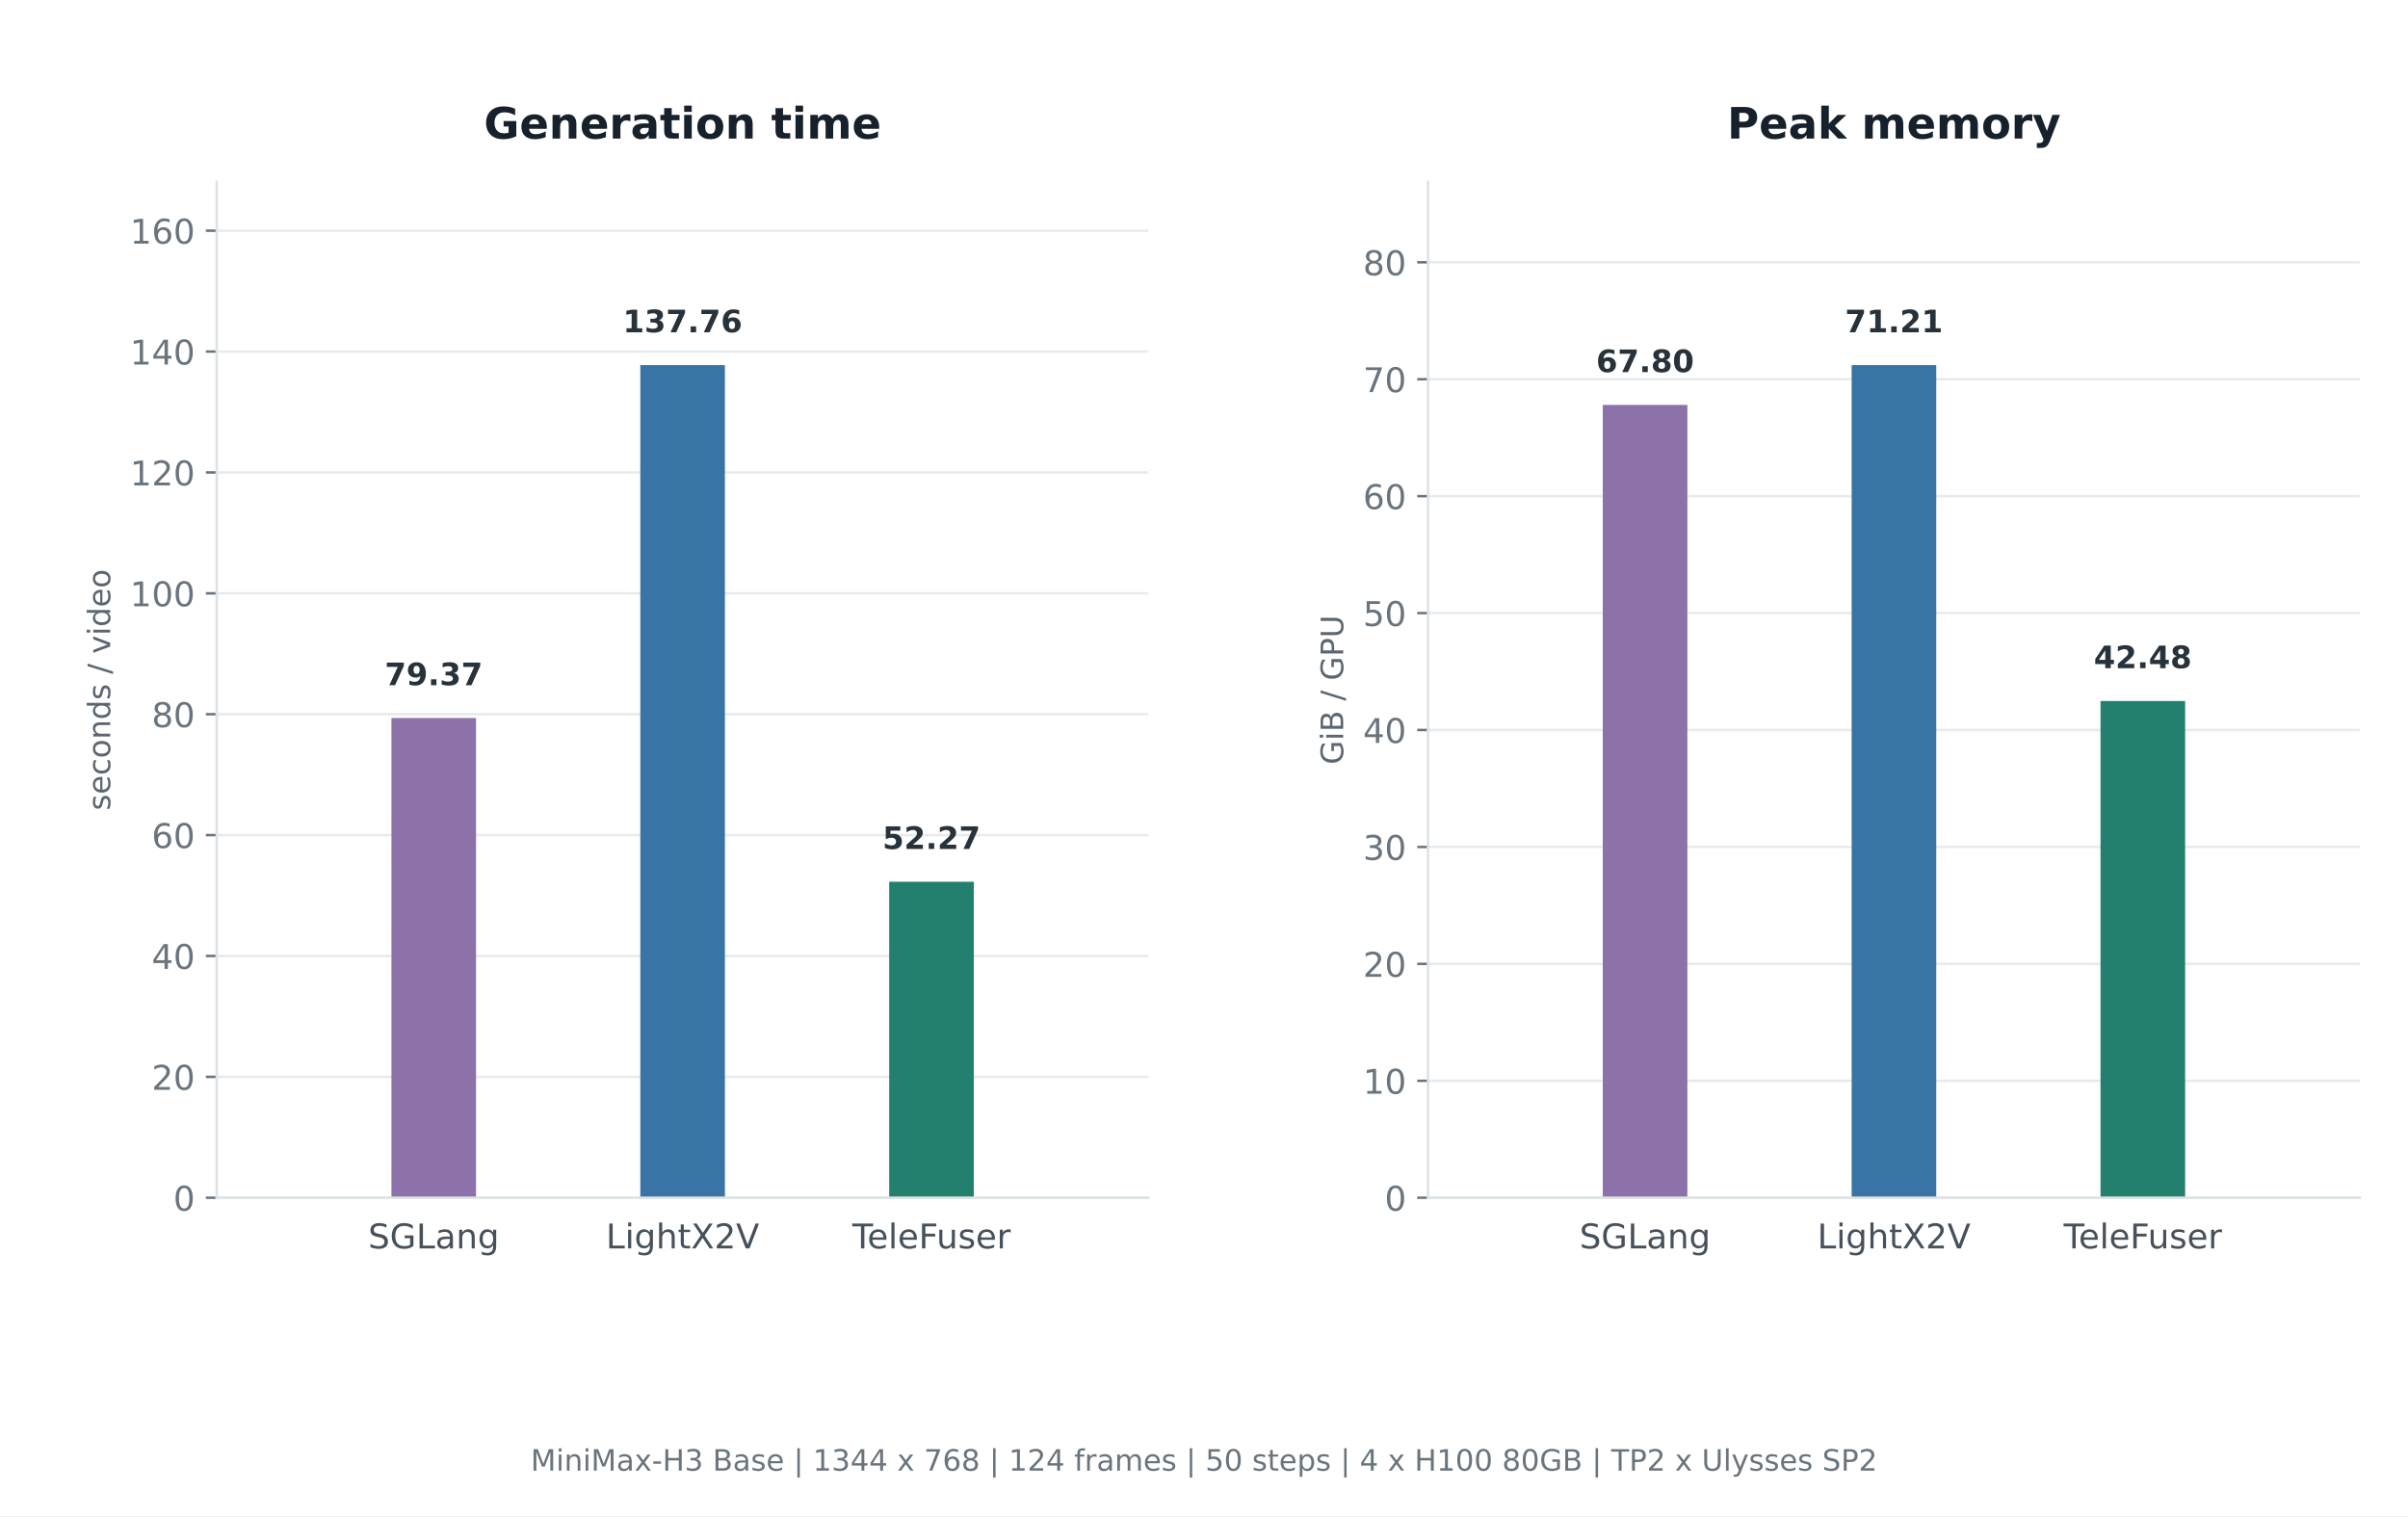
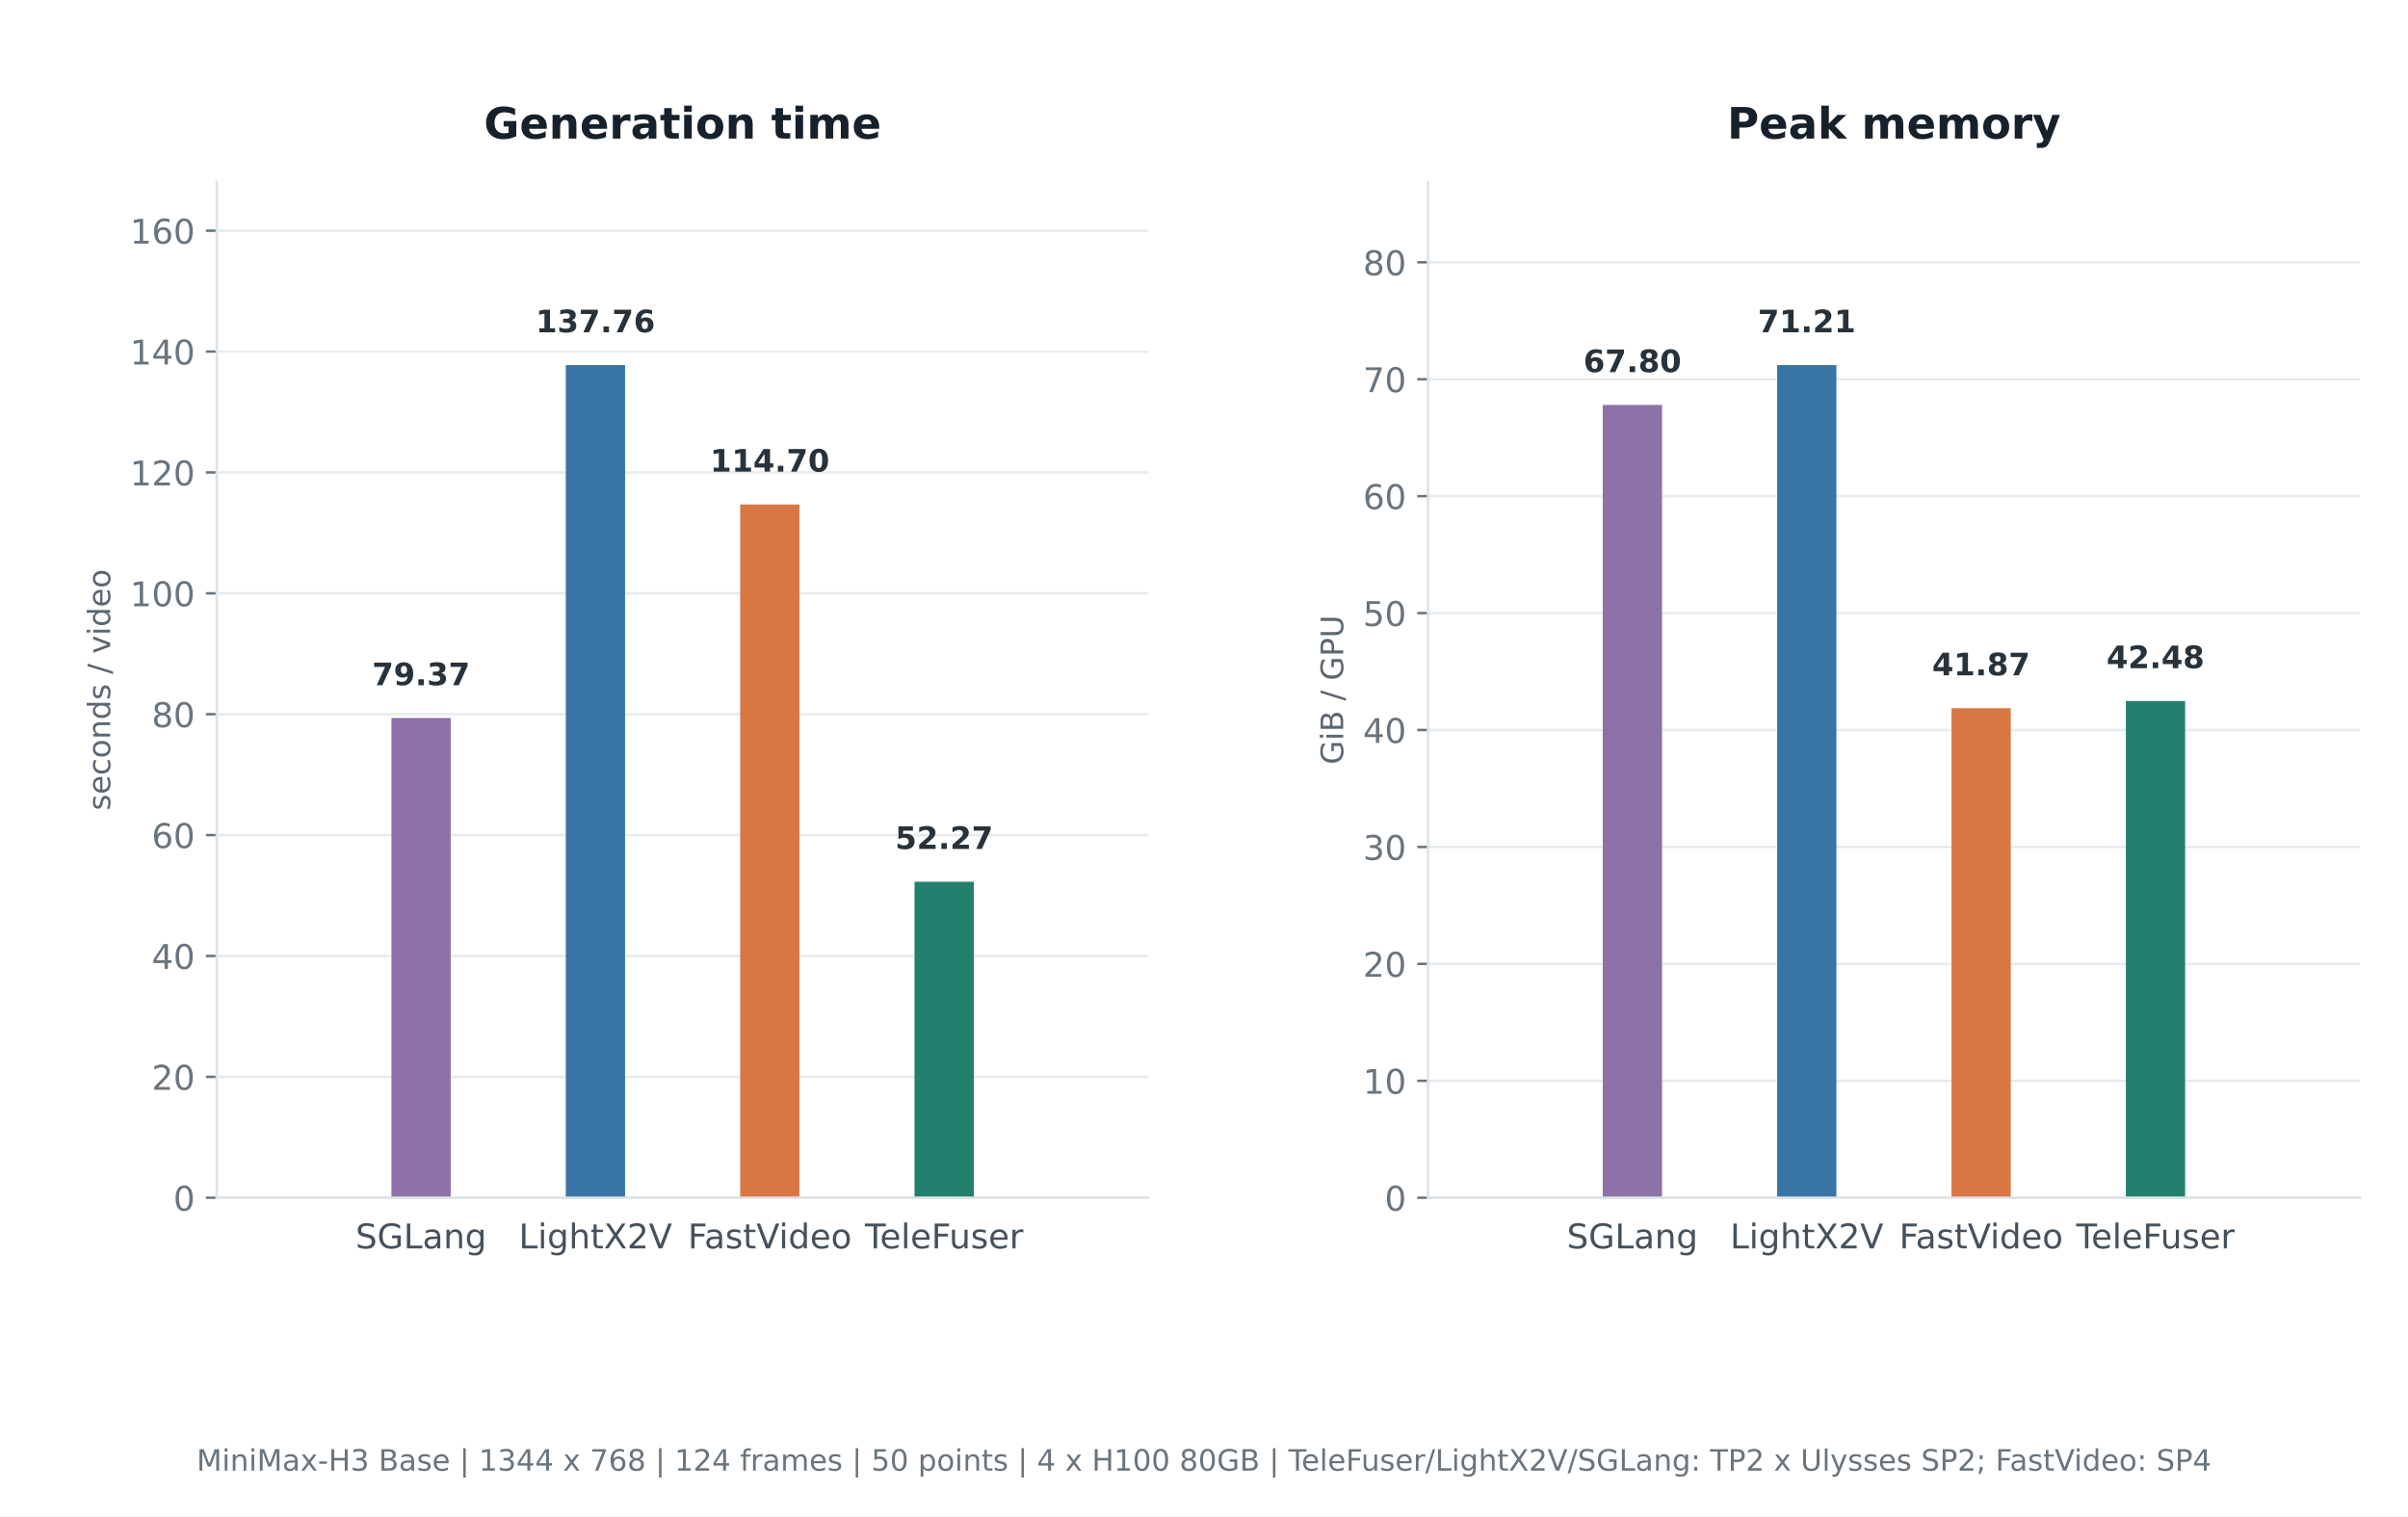
<svg xmlns="http://www.w3.org/2000/svg" xmlns:xlink="http://www.w3.org/1999/xlink" width="777.6pt" height="489.6pt" viewBox="0 0 777.6 489.6" version="1.1">
  <defs>
    <style type="text/css">*{stroke-linejoin: round; stroke-linecap: butt}</style>
  </defs>
  <g id="figure_1">
    <g id="patch_1">
      <path d="M 0 489.6 L 777.6 489.6 L 777.6 0 L 0 0 z " style="fill: #ffffff" />
    </g>
    <g id="axes_1">
      <g id="patch_2">
        <path d="M 69.984 386.784 L 370.881 386.784 L 370.881 58.752 L 69.984 58.752 z " style="fill: #ffffff" />
      </g>
      <g id="matplotlib.axis_1">
        <g id="xtick_1">
          <g id="line2d_1" />
          <g id="text_1">
-             <text style="font-size: 11px; font-family: 'DejaVu Sans'; text-anchor: middle; fill: #46515b" x="140.065" y="403.141" transform="rotate(-0 140.0648 403.1414)">SGLang</text>
+             <text style="font-size: 11px; font-family: 'DejaVu Sans'; text-anchor: middle; fill: #46515b" x="135.974" y="403.141" transform="rotate(-0 135.9742 403.1414)">SGLang</text>
          </g>
        </g>
        <g id="xtick_2">
          <g id="line2d_2" />
          <g id="text_2">
-             <text style="font-size: 11px; font-family: 'DejaVu Sans'; text-anchor: middle; fill: #46515b" x="220.433" y="403.142" transform="rotate(-0 220.4327 403.1423)">LightX2V</text>
+             <text style="font-size: 11px; font-family: 'DejaVu Sans'; text-anchor: middle; fill: #46515b" x="192.28" y="403.142" transform="rotate(-0 192.2799 403.1423)">LightX2V</text>
          </g>
        </g>
        <g id="xtick_3">
          <g id="line2d_3" />
          <g id="text_3">
-             <text style="font-size: 11px; font-family: 'DejaVu Sans'; text-anchor: middle; fill: #46515b" x="300.801" y="403.142" transform="rotate(-0 300.8006 403.1423)">TeleFuser</text>
+             <text style="font-size: 11px; font-family: 'DejaVu Sans'; text-anchor: middle; fill: #46515b" x="248.586" y="403.142" transform="rotate(-0 248.5855 403.1423)">FastVideo</text>
+           </g>
+         </g>
+         <g id="xtick_4">
+           <g id="line2d_4" />
+           <g id="text_4">
+             <text style="font-size: 11px; font-family: 'DejaVu Sans'; text-anchor: middle; fill: #46515b" x="304.891" y="403.142" transform="rotate(-0 304.8912 403.1423)">TeleFuser</text>
          </g>
        </g>
      </g>
      <g id="matplotlib.axis_2">
        <g id="ytick_1">
-           <g id="line2d_4">
-             <path d="M 69.984 386.784 L 370.881 386.784 " clip-path="url(#pc3863643ca)" style="fill: none; stroke: #e7ebee; stroke-width: 0.8; stroke-linecap: square" />
-           </g>
          <g id="line2d_5">
+             <path d="M 69.984 386.784 L 370.881 386.784 " clip-path="url(#p6aaf84edba)" style="fill: none; stroke: #e7ebee; stroke-width: 0.8; stroke-linecap: square" />
+           </g>
+           <g id="line2d_6">
            <defs>
-               <path id="m89f7dc6527" d="M 0 0 L -3.5 0 " style="stroke: #69747d; stroke-width: 0.8" />
+               <path id="m92a0b88d6c" d="M 0 0 L -3.5 0 " style="stroke: #69747d; stroke-width: 0.8" />
            </defs>
            <g>
-               <use xlink:href="#m89f7dc6527" x="69.984" y="386.784" style="fill: #69747d; stroke: #69747d; stroke-width: 0.8" />
-             </g>
-           </g>
-           <g id="text_4">
+               <use xlink:href="#m92a0b88d6c" x="69.984" y="386.784" style="fill: #69747d; stroke: #69747d; stroke-width: 0.8" />
+             </g>
+           </g>
+           <g id="text_5">
            <text style="font-size: 11px; font-family: 'DejaVu Sans'; text-anchor: end; fill: #69747d" x="62.984" y="390.963" transform="rotate(-0 62.984 390.9627)">0</text>
          </g>
        </g>
        <g id="ytick_2">
-           <g id="line2d_6">
-             <path d="M 69.984 347.748 L 370.881 347.748 " clip-path="url(#pc3863643ca)" style="fill: none; stroke: #e7ebee; stroke-width: 0.8; stroke-linecap: square" />
-           </g>
          <g id="line2d_7">
-             <g>
-               <use xlink:href="#m89f7dc6527" x="69.984" y="347.748" style="fill: #69747d; stroke: #69747d; stroke-width: 0.8" />
-             </g>
-           </g>
-           <g id="text_5">
+             <path d="M 69.984 347.748 L 370.881 347.748 " clip-path="url(#p6aaf84edba)" style="fill: none; stroke: #e7ebee; stroke-width: 0.8; stroke-linecap: square" />
+           </g>
+           <g id="line2d_8">
+             <g>
+               <use xlink:href="#m92a0b88d6c" x="69.984" y="347.748" style="fill: #69747d; stroke: #69747d; stroke-width: 0.8" />
+             </g>
+           </g>
+           <g id="text_6">
            <text style="font-size: 11px; font-family: 'DejaVu Sans'; text-anchor: end; fill: #69747d" x="62.984" y="351.927" transform="rotate(-0 62.984 351.9269)">20</text>
          </g>
        </g>
        <g id="ytick_3">
-           <g id="line2d_8">
-             <path d="M 69.984 308.712 L 370.881 308.712 " clip-path="url(#pc3863643ca)" style="fill: none; stroke: #e7ebee; stroke-width: 0.8; stroke-linecap: square" />
-           </g>
          <g id="line2d_9">
-             <g>
-               <use xlink:href="#m89f7dc6527" x="69.984" y="308.712" style="fill: #69747d; stroke: #69747d; stroke-width: 0.8" />
-             </g>
-           </g>
-           <g id="text_6">
+             <path d="M 69.984 308.712 L 370.881 308.712 " clip-path="url(#p6aaf84edba)" style="fill: none; stroke: #e7ebee; stroke-width: 0.8; stroke-linecap: square" />
+           </g>
+           <g id="line2d_10">
+             <g>
+               <use xlink:href="#m92a0b88d6c" x="69.984" y="308.712" style="fill: #69747d; stroke: #69747d; stroke-width: 0.8" />
+             </g>
+           </g>
+           <g id="text_7">
            <text style="font-size: 11px; font-family: 'DejaVu Sans'; text-anchor: end; fill: #69747d" x="62.984" y="312.891" transform="rotate(-0 62.984 312.891)">40</text>
          </g>
        </g>
        <g id="ytick_4">
-           <g id="line2d_10">
-             <path d="M 69.984 269.676 L 370.881 269.676 " clip-path="url(#pc3863643ca)" style="fill: none; stroke: #e7ebee; stroke-width: 0.8; stroke-linecap: square" />
-           </g>
          <g id="line2d_11">
-             <g>
-               <use xlink:href="#m89f7dc6527" x="69.984" y="269.676" style="fill: #69747d; stroke: #69747d; stroke-width: 0.8" />
-             </g>
-           </g>
-           <g id="text_7">
+             <path d="M 69.984 269.676 L 370.881 269.676 " clip-path="url(#p6aaf84edba)" style="fill: none; stroke: #e7ebee; stroke-width: 0.8; stroke-linecap: square" />
+           </g>
+           <g id="line2d_12">
+             <g>
+               <use xlink:href="#m92a0b88d6c" x="69.984" y="269.676" style="fill: #69747d; stroke: #69747d; stroke-width: 0.8" />
+             </g>
+           </g>
+           <g id="text_8">
            <text style="font-size: 11px; font-family: 'DejaVu Sans'; text-anchor: end; fill: #69747d" x="62.984" y="273.855" transform="rotate(-0 62.984 273.8551)">60</text>
          </g>
        </g>
        <g id="ytick_5">
-           <g id="line2d_12">
-             <path d="M 69.984 230.641 L 370.881 230.641 " clip-path="url(#pc3863643ca)" style="fill: none; stroke: #e7ebee; stroke-width: 0.8; stroke-linecap: square" />
-           </g>
          <g id="line2d_13">
-             <g>
-               <use xlink:href="#m89f7dc6527" x="69.984" y="230.641" style="fill: #69747d; stroke: #69747d; stroke-width: 0.8" />
-             </g>
-           </g>
-           <g id="text_8">
+             <path d="M 69.984 230.641 L 370.881 230.641 " clip-path="url(#p6aaf84edba)" style="fill: none; stroke: #e7ebee; stroke-width: 0.8; stroke-linecap: square" />
+           </g>
+           <g id="line2d_14">
+             <g>
+               <use xlink:href="#m92a0b88d6c" x="69.984" y="230.641" style="fill: #69747d; stroke: #69747d; stroke-width: 0.8" />
+             </g>
+           </g>
+           <g id="text_9">
            <text style="font-size: 11px; font-family: 'DejaVu Sans'; text-anchor: end; fill: #69747d" x="62.984" y="234.819" transform="rotate(-0 62.984 234.8193)">80</text>
          </g>
        </g>
        <g id="ytick_6">
-           <g id="line2d_14">
-             <path d="M 69.984 191.605 L 370.881 191.605 " clip-path="url(#pc3863643ca)" style="fill: none; stroke: #e7ebee; stroke-width: 0.8; stroke-linecap: square" />
-           </g>
          <g id="line2d_15">
-             <g>
-               <use xlink:href="#m89f7dc6527" x="69.984" y="191.605" style="fill: #69747d; stroke: #69747d; stroke-width: 0.8" />
-             </g>
-           </g>
-           <g id="text_9">
+             <path d="M 69.984 191.605 L 370.881 191.605 " clip-path="url(#p6aaf84edba)" style="fill: none; stroke: #e7ebee; stroke-width: 0.8; stroke-linecap: square" />
+           </g>
+           <g id="line2d_16">
+             <g>
+               <use xlink:href="#m92a0b88d6c" x="69.984" y="191.605" style="fill: #69747d; stroke: #69747d; stroke-width: 0.8" />
+             </g>
+           </g>
+           <g id="text_10">
            <text style="font-size: 11px; font-family: 'DejaVu Sans'; text-anchor: end; fill: #69747d" x="62.984" y="195.783" transform="rotate(-0 62.984 195.7834)">100</text>
          </g>
        </g>
        <g id="ytick_7">
-           <g id="line2d_16">
-             <path d="M 69.984 152.569 L 370.881 152.569 " clip-path="url(#pc3863643ca)" style="fill: none; stroke: #e7ebee; stroke-width: 0.8; stroke-linecap: square" />
-           </g>
          <g id="line2d_17">
-             <g>
-               <use xlink:href="#m89f7dc6527" x="69.984" y="152.569" style="fill: #69747d; stroke: #69747d; stroke-width: 0.8" />
-             </g>
-           </g>
-           <g id="text_10">
+             <path d="M 69.984 152.569 L 370.881 152.569 " clip-path="url(#p6aaf84edba)" style="fill: none; stroke: #e7ebee; stroke-width: 0.8; stroke-linecap: square" />
+           </g>
+           <g id="line2d_18">
+             <g>
+               <use xlink:href="#m92a0b88d6c" x="69.984" y="152.569" style="fill: #69747d; stroke: #69747d; stroke-width: 0.8" />
+             </g>
+           </g>
+           <g id="text_11">
            <text style="font-size: 11px; font-family: 'DejaVu Sans'; text-anchor: end; fill: #69747d" x="62.984" y="156.748" transform="rotate(-0 62.984 156.7476)">120</text>
          </g>
        </g>
        <g id="ytick_8">
-           <g id="line2d_18">
-             <path d="M 69.984 113.533 L 370.881 113.533 " clip-path="url(#pc3863643ca)" style="fill: none; stroke: #e7ebee; stroke-width: 0.8; stroke-linecap: square" />
-           </g>
          <g id="line2d_19">
-             <g>
-               <use xlink:href="#m89f7dc6527" x="69.984" y="113.533" style="fill: #69747d; stroke: #69747d; stroke-width: 0.8" />
-             </g>
-           </g>
-           <g id="text_11">
+             <path d="M 69.984 113.533 L 370.881 113.533 " clip-path="url(#p6aaf84edba)" style="fill: none; stroke: #e7ebee; stroke-width: 0.8; stroke-linecap: square" />
+           </g>
+           <g id="line2d_20">
+             <g>
+               <use xlink:href="#m92a0b88d6c" x="69.984" y="113.533" style="fill: #69747d; stroke: #69747d; stroke-width: 0.8" />
+             </g>
+           </g>
+           <g id="text_12">
            <text style="font-size: 11px; font-family: 'DejaVu Sans'; text-anchor: end; fill: #69747d" x="62.984" y="117.712" transform="rotate(-0 62.984 117.7117)">140</text>
          </g>
        </g>
        <g id="ytick_9">
-           <g id="line2d_20">
-             <path d="M 69.984 74.497 L 370.881 74.497 " clip-path="url(#pc3863643ca)" style="fill: none; stroke: #e7ebee; stroke-width: 0.8; stroke-linecap: square" />
-           </g>
          <g id="line2d_21">
-             <g>
-               <use xlink:href="#m89f7dc6527" x="69.984" y="74.497" style="fill: #69747d; stroke: #69747d; stroke-width: 0.8" />
-             </g>
-           </g>
-           <g id="text_12">
+             <path d="M 69.984 74.497 L 370.881 74.497 " clip-path="url(#p6aaf84edba)" style="fill: none; stroke: #e7ebee; stroke-width: 0.8; stroke-linecap: square" />
+           </g>
+           <g id="line2d_22">
+             <g>
+               <use xlink:href="#m92a0b88d6c" x="69.984" y="74.497" style="fill: #69747d; stroke: #69747d; stroke-width: 0.8" />
+             </g>
+           </g>
+           <g id="text_13">
            <text style="font-size: 11px; font-family: 'DejaVu Sans'; text-anchor: end; fill: #69747d" x="62.984" y="78.676" transform="rotate(-0 62.984 78.67583)">160</text>
          </g>
        </g>
-         <g id="text_13">
+         <g id="text_14">
          <text style="font-size: 10px; font-family: 'DejaVu Sans'; text-anchor: middle; fill: #5b6670" x="35.585" y="222.768" transform="rotate(-90 35.58541 222.768)">seconds / video</text>
        </g>
      </g>
      <g id="patch_3">
-         <path d="M 126.402 386.784 L 153.727 386.784 L 153.727 231.87 L 126.402 231.87 z " clip-path="url(#pc3863643ca)" style="fill: #8c72a8" />
+         <path d="M 126.402 386.784 L 145.546 386.784 L 145.546 231.87 L 126.402 231.87 z " clip-path="url(#p6aaf84edba)" style="fill: #8c72a8" />
      </g>
      <g id="patch_4">
-         <path d="M 206.77 386.784 L 234.095 386.784 L 234.095 117.905 L 206.77 117.905 z " clip-path="url(#pc3863643ca)" style="fill: #3874a5" />
+         <path d="M 182.708 386.784 L 201.852 386.784 L 201.852 117.905 L 182.708 117.905 z " clip-path="url(#p6aaf84edba)" style="fill: #3874a5" />
      </g>
      <g id="patch_5">
-         <path d="M 287.138 386.784 L 314.463 386.784 L 314.463 284.755 L 287.138 284.755 z " clip-path="url(#pc3863643ca)" style="fill: #23806f" />
+         <path d="M 239.014 386.784 L 258.157 386.784 L 258.157 162.917 L 239.014 162.917 z " clip-path="url(#p6aaf84edba)" style="fill: #d97742" />
      </g>
      <g id="patch_6">
+         <path d="M 295.319 386.784 L 314.463 386.784 L 314.463 284.755 L 295.319 284.755 z " clip-path="url(#p6aaf84edba)" style="fill: #23806f" />
+       </g>
+       <g id="patch_7">
        <path d="M 69.984 386.784 L 69.984 58.752 " style="fill: none; stroke: #dce2e6; stroke-width: 0.8; stroke-linejoin: miter; stroke-linecap: square" />
      </g>
-       <g id="patch_7">
+       <g id="patch_8">
        <path d="M 69.984 386.784 L 370.881 386.784 " style="fill: none; stroke: #dce2e6; stroke-width: 0.8; stroke-linejoin: miter; stroke-linecap: square" />
      </g>
-       <g id="text_14">
-         <text style="font-weight: 700; font-size: 10px; font-family: 'DejaVu Sans'; text-anchor: middle; fill: #27323b" x="140.065" y="221.267" transform="rotate(-0 140.0648 221.267)">79.37</text>
-       </g>
      <g id="text_15">
-         <text style="font-weight: 700; font-size: 10px; font-family: 'DejaVu Sans'; text-anchor: middle; fill: #27323b" x="220.433" y="107.302" transform="rotate(-0 220.4327 107.3022)">137.76</text>
+         <text style="font-weight: 700; font-size: 10px; font-family: 'DejaVu Sans'; text-anchor: middle; fill: #27323b" x="135.974" y="221.267" transform="rotate(-0 135.9742 221.267)">79.37</text>
      </g>
      <g id="text_16">
-         <text style="font-weight: 700; font-size: 10px; font-family: 'DejaVu Sans'; text-anchor: middle; fill: #27323b" x="300.801" y="274.152" transform="rotate(-0 300.8006 274.1516)">52.27</text>
+         <text style="font-weight: 700; font-size: 10px; font-family: 'DejaVu Sans'; text-anchor: middle; fill: #27323b" x="192.28" y="107.302" transform="rotate(-0 192.2799 107.3022)">137.76</text>
      </g>
      <g id="text_17">
+         <text style="font-weight: 700; font-size: 10px; font-family: 'DejaVu Sans'; text-anchor: middle; fill: #27323b" x="248.586" y="152.314" transform="rotate(-0 248.5855 152.3141)">114.70</text>
+       </g>
+       <g id="text_18">
+         <text style="font-weight: 700; font-size: 10px; font-family: 'DejaVu Sans'; text-anchor: middle; fill: #27323b" x="304.891" y="274.152" transform="rotate(-0 304.8912 274.1516)">52.27</text>
+       </g>
+       <g id="text_19">
        <text style="font-weight: 700; font-size: 14px; font-family: 'DejaVu Sans'; text-anchor: middle; fill: #17212b" x="220.433" y="44.752" transform="rotate(-0 220.4327 44.752)">Generation time</text>
      </g>
    </g>
    <g id="axes_2">
-       <g id="patch_8">
+       <g id="patch_9">
        <path d="M 461.151 386.784 L 762.048 386.784 L 762.048 58.752 L 461.151 58.752 z " style="fill: #ffffff" />
      </g>
      <g id="matplotlib.axis_3">
-         <g id="xtick_4">
-           <g id="line2d_22" />
-           <g id="text_18">
-             <text style="font-size: 11px; font-family: 'DejaVu Sans'; text-anchor: middle; fill: #46515b" x="531.231" y="403.141" transform="rotate(-0 531.2314 403.1414)">SGLang</text>
-           </g>
-         </g>
        <g id="xtick_5">
          <g id="line2d_23" />
-           <g id="text_19">
-             <text style="font-size: 11px; font-family: 'DejaVu Sans'; text-anchor: middle; fill: #46515b" x="611.599" y="403.142" transform="rotate(-0 611.5993 403.1423)">LightX2V</text>
+           <g id="text_20">
+             <text style="font-size: 11px; font-family: 'DejaVu Sans'; text-anchor: middle; fill: #46515b" x="527.141" y="403.141" transform="rotate(-0 527.1408 403.1414)">SGLang</text>
          </g>
        </g>
        <g id="xtick_6">
          <g id="line2d_24" />
-           <g id="text_20">
-             <text style="font-size: 11px; font-family: 'DejaVu Sans'; text-anchor: middle; fill: #46515b" x="691.967" y="403.142" transform="rotate(-0 691.9672 403.1423)">TeleFuser</text>
+           <g id="text_21">
+             <text style="font-size: 11px; font-family: 'DejaVu Sans'; text-anchor: middle; fill: #46515b" x="583.446" y="403.142" transform="rotate(-0 583.4465 403.1423)">LightX2V</text>
+           </g>
+         </g>
+         <g id="xtick_7">
+           <g id="line2d_25" />
+           <g id="text_22">
+             <text style="font-size: 11px; font-family: 'DejaVu Sans'; text-anchor: middle; fill: #46515b" x="639.752" y="403.142" transform="rotate(-0 639.7521 403.1423)">FastVideo</text>
+           </g>
+         </g>
+         <g id="xtick_8">
+           <g id="line2d_26" />
+           <g id="text_23">
+             <text style="font-size: 11px; font-family: 'DejaVu Sans'; text-anchor: middle; fill: #46515b" x="696.058" y="403.142" transform="rotate(-0 696.0578 403.1423)">TeleFuser</text>
          </g>
        </g>
      </g>
      <g id="matplotlib.axis_4">
        <g id="ytick_10">
-           <g id="line2d_25">
-             <path d="M 461.151 386.784 L 762.048 386.784 " clip-path="url(#pce2194c9d8)" style="fill: none; stroke: #e7ebee; stroke-width: 0.8; stroke-linecap: square" />
-           </g>
-           <g id="line2d_26">
-             <g>
-               <use xlink:href="#m89f7dc6527" x="461.151" y="386.784" style="fill: #69747d; stroke: #69747d; stroke-width: 0.8" />
-             </g>
-           </g>
-           <g id="text_21">
+           <g id="line2d_27">
+             <path d="M 461.151 386.784 L 762.048 386.784 " clip-path="url(#p25c2ac3cae)" style="fill: none; stroke: #e7ebee; stroke-width: 0.8; stroke-linecap: square" />
+           </g>
+           <g id="line2d_28">
+             <g>
+               <use xlink:href="#m92a0b88d6c" x="461.151" y="386.784" style="fill: #69747d; stroke: #69747d; stroke-width: 0.8" />
+             </g>
+           </g>
+           <g id="text_24">
            <text style="font-size: 11px; font-family: 'DejaVu Sans'; text-anchor: end; fill: #69747d" x="454.151" y="390.963" transform="rotate(-0 454.1506 390.9627)">0</text>
          </g>
        </g>
        <g id="ytick_11">
-           <g id="line2d_27">
-             <path d="M 461.151 349.024 L 762.048 349.024 " clip-path="url(#pce2194c9d8)" style="fill: none; stroke: #e7ebee; stroke-width: 0.8; stroke-linecap: square" />
-           </g>
-           <g id="line2d_28">
-             <g>
-               <use xlink:href="#m89f7dc6527" x="461.151" y="349.024" style="fill: #69747d; stroke: #69747d; stroke-width: 0.8" />
-             </g>
-           </g>
-           <g id="text_22">
+           <g id="line2d_29">
+             <path d="M 461.151 349.024 L 762.048 349.024 " clip-path="url(#p25c2ac3cae)" style="fill: none; stroke: #e7ebee; stroke-width: 0.8; stroke-linecap: square" />
+           </g>
+           <g id="line2d_30">
+             <g>
+               <use xlink:href="#m92a0b88d6c" x="461.151" y="349.024" style="fill: #69747d; stroke: #69747d; stroke-width: 0.8" />
+             </g>
+           </g>
+           <g id="text_25">
            <text style="font-size: 11px; font-family: 'DejaVu Sans'; text-anchor: end; fill: #69747d" x="454.151" y="353.203" transform="rotate(-0 454.1506 353.2026)">10</text>
          </g>
        </g>
        <g id="ytick_12">
-           <g id="line2d_29">
-             <path d="M 461.151 311.264 L 762.048 311.264 " clip-path="url(#pce2194c9d8)" style="fill: none; stroke: #e7ebee; stroke-width: 0.8; stroke-linecap: square" />
-           </g>
-           <g id="line2d_30">
-             <g>
-               <use xlink:href="#m89f7dc6527" x="461.151" y="311.264" style="fill: #69747d; stroke: #69747d; stroke-width: 0.8" />
-             </g>
-           </g>
-           <g id="text_23">
+           <g id="line2d_31">
+             <path d="M 461.151 311.264 L 762.048 311.264 " clip-path="url(#p25c2ac3cae)" style="fill: none; stroke: #e7ebee; stroke-width: 0.8; stroke-linecap: square" />
+           </g>
+           <g id="line2d_32">
+             <g>
+               <use xlink:href="#m92a0b88d6c" x="461.151" y="311.264" style="fill: #69747d; stroke: #69747d; stroke-width: 0.8" />
+             </g>
+           </g>
+           <g id="text_26">
            <text style="font-size: 11px; font-family: 'DejaVu Sans'; text-anchor: end; fill: #69747d" x="454.151" y="315.442" transform="rotate(-0 454.1506 315.4424)">20</text>
          </g>
        </g>
        <g id="ytick_13">
-           <g id="line2d_31">
-             <path d="M 461.151 273.504 L 762.048 273.504 " clip-path="url(#pce2194c9d8)" style="fill: none; stroke: #e7ebee; stroke-width: 0.8; stroke-linecap: square" />
-           </g>
-           <g id="line2d_32">
-             <g>
-               <use xlink:href="#m89f7dc6527" x="461.151" y="273.504" style="fill: #69747d; stroke: #69747d; stroke-width: 0.8" />
-             </g>
-           </g>
-           <g id="text_24">
+           <g id="line2d_33">
+             <path d="M 461.151 273.504 L 762.048 273.504 " clip-path="url(#p25c2ac3cae)" style="fill: none; stroke: #e7ebee; stroke-width: 0.8; stroke-linecap: square" />
+           </g>
+           <g id="line2d_34">
+             <g>
+               <use xlink:href="#m92a0b88d6c" x="461.151" y="273.504" style="fill: #69747d; stroke: #69747d; stroke-width: 0.8" />
+             </g>
+           </g>
+           <g id="text_27">
            <text style="font-size: 11px; font-family: 'DejaVu Sans'; text-anchor: end; fill: #69747d" x="454.151" y="277.682" transform="rotate(-0 454.1506 277.6823)">30</text>
          </g>
        </g>
        <g id="ytick_14">
-           <g id="line2d_33">
-             <path d="M 461.151 235.743 L 762.048 235.743 " clip-path="url(#pce2194c9d8)" style="fill: none; stroke: #e7ebee; stroke-width: 0.8; stroke-linecap: square" />
-           </g>
-           <g id="line2d_34">
-             <g>
-               <use xlink:href="#m89f7dc6527" x="461.151" y="235.743" style="fill: #69747d; stroke: #69747d; stroke-width: 0.8" />
-             </g>
-           </g>
-           <g id="text_25">
+           <g id="line2d_35">
+             <path d="M 461.151 235.743 L 762.048 235.743 " clip-path="url(#p25c2ac3cae)" style="fill: none; stroke: #e7ebee; stroke-width: 0.8; stroke-linecap: square" />
+           </g>
+           <g id="line2d_36">
+             <g>
+               <use xlink:href="#m92a0b88d6c" x="461.151" y="235.743" style="fill: #69747d; stroke: #69747d; stroke-width: 0.8" />
+             </g>
+           </g>
+           <g id="text_28">
            <text style="font-size: 11px; font-family: 'DejaVu Sans'; text-anchor: end; fill: #69747d" x="454.151" y="239.922" transform="rotate(-0 454.1506 239.9222)">40</text>
          </g>
        </g>
        <g id="ytick_15">
-           <g id="line2d_35">
-             <path d="M 461.151 197.983 L 762.048 197.983 " clip-path="url(#pce2194c9d8)" style="fill: none; stroke: #e7ebee; stroke-width: 0.8; stroke-linecap: square" />
-           </g>
-           <g id="line2d_36">
-             <g>
-               <use xlink:href="#m89f7dc6527" x="461.151" y="197.983" style="fill: #69747d; stroke: #69747d; stroke-width: 0.8" />
-             </g>
-           </g>
-           <g id="text_26">
+           <g id="line2d_37">
+             <path d="M 461.151 197.983 L 762.048 197.983 " clip-path="url(#p25c2ac3cae)" style="fill: none; stroke: #e7ebee; stroke-width: 0.8; stroke-linecap: square" />
+           </g>
+           <g id="line2d_38">
+             <g>
+               <use xlink:href="#m92a0b88d6c" x="461.151" y="197.983" style="fill: #69747d; stroke: #69747d; stroke-width: 0.8" />
+             </g>
+           </g>
+           <g id="text_29">
            <text style="font-size: 11px; font-family: 'DejaVu Sans'; text-anchor: end; fill: #69747d" x="454.151" y="202.162" transform="rotate(-0 454.1506 202.1621)">50</text>
          </g>
        </g>
        <g id="ytick_16">
-           <g id="line2d_37">
-             <path d="M 461.151 160.223 L 762.048 160.223 " clip-path="url(#pce2194c9d8)" style="fill: none; stroke: #e7ebee; stroke-width: 0.8; stroke-linecap: square" />
-           </g>
-           <g id="line2d_38">
-             <g>
-               <use xlink:href="#m89f7dc6527" x="461.151" y="160.223" style="fill: #69747d; stroke: #69747d; stroke-width: 0.8" />
-             </g>
-           </g>
-           <g id="text_27">
+           <g id="line2d_39">
+             <path d="M 461.151 160.223 L 762.048 160.223 " clip-path="url(#p25c2ac3cae)" style="fill: none; stroke: #e7ebee; stroke-width: 0.8; stroke-linecap: square" />
+           </g>
+           <g id="line2d_40">
+             <g>
+               <use xlink:href="#m92a0b88d6c" x="461.151" y="160.223" style="fill: #69747d; stroke: #69747d; stroke-width: 0.8" />
+             </g>
+           </g>
+           <g id="text_30">
            <text style="font-size: 11px; font-family: 'DejaVu Sans'; text-anchor: end; fill: #69747d" x="454.151" y="164.402" transform="rotate(-0 454.1506 164.4019)">60</text>
          </g>
        </g>
        <g id="ytick_17">
-           <g id="line2d_39">
-             <path d="M 461.151 122.463 L 762.048 122.463 " clip-path="url(#pce2194c9d8)" style="fill: none; stroke: #e7ebee; stroke-width: 0.8; stroke-linecap: square" />
-           </g>
-           <g id="line2d_40">
-             <g>
-               <use xlink:href="#m89f7dc6527" x="461.151" y="122.463" style="fill: #69747d; stroke: #69747d; stroke-width: 0.8" />
-             </g>
-           </g>
-           <g id="text_28">
+           <g id="line2d_41">
+             <path d="M 461.151 122.463 L 762.048 122.463 " clip-path="url(#p25c2ac3cae)" style="fill: none; stroke: #e7ebee; stroke-width: 0.8; stroke-linecap: square" />
+           </g>
+           <g id="line2d_42">
+             <g>
+               <use xlink:href="#m92a0b88d6c" x="461.151" y="122.463" style="fill: #69747d; stroke: #69747d; stroke-width: 0.8" />
+             </g>
+           </g>
+           <g id="text_31">
            <text style="font-size: 11px; font-family: 'DejaVu Sans'; text-anchor: end; fill: #69747d" x="454.151" y="126.642" transform="rotate(-0 454.1506 126.6418)">70</text>
          </g>
        </g>
        <g id="ytick_18">
-           <g id="line2d_41">
-             <path d="M 461.151 84.703 L 762.048 84.703 " clip-path="url(#pce2194c9d8)" style="fill: none; stroke: #e7ebee; stroke-width: 0.8; stroke-linecap: square" />
-           </g>
-           <g id="line2d_42">
-             <g>
-               <use xlink:href="#m89f7dc6527" x="461.151" y="84.703" style="fill: #69747d; stroke: #69747d; stroke-width: 0.8" />
-             </g>
-           </g>
-           <g id="text_29">
+           <g id="line2d_43">
+             <path d="M 461.151 84.703 L 762.048 84.703 " clip-path="url(#p25c2ac3cae)" style="fill: none; stroke: #e7ebee; stroke-width: 0.8; stroke-linecap: square" />
+           </g>
+           <g id="line2d_44">
+             <g>
+               <use xlink:href="#m92a0b88d6c" x="461.151" y="84.703" style="fill: #69747d; stroke: #69747d; stroke-width: 0.8" />
+             </g>
+           </g>
+           <g id="text_32">
            <text style="font-size: 11px; font-family: 'DejaVu Sans'; text-anchor: end; fill: #69747d" x="454.151" y="88.882" transform="rotate(-0 454.1506 88.88166)">80</text>
          </g>
        </g>
-         <g id="text_30">
+         <g id="text_33">
          <text style="font-size: 10px; font-family: 'DejaVu Sans'; text-anchor: middle; fill: #5b6670" x="433.751" y="222.768" transform="rotate(-90 433.7508 222.768)">GiB / GPU</text>
        </g>
      </g>
-       <g id="patch_9">
-         <path d="M 517.569 386.784 L 544.894 386.784 L 544.894 130.77 L 517.569 130.77 z " clip-path="url(#pce2194c9d8)" style="fill: #8c72a8" />
-       </g>
      <g id="patch_10">
-         <path d="M 597.937 386.784 L 625.262 386.784 L 625.262 117.905 L 597.937 117.905 z " clip-path="url(#pce2194c9d8)" style="fill: #3874a5" />
+         <path d="M 517.569 386.784 L 536.713 386.784 L 536.713 130.77 L 517.569 130.77 z " clip-path="url(#p25c2ac3cae)" style="fill: #8c72a8" />
      </g>
      <g id="patch_11">
-         <path d="M 678.305 386.784 L 705.63 386.784 L 705.63 226.374 L 678.305 226.374 z " clip-path="url(#pce2194c9d8)" style="fill: #23806f" />
+         <path d="M 573.875 386.784 L 593.018 386.784 L 593.018 117.905 L 573.875 117.905 z " clip-path="url(#p25c2ac3cae)" style="fill: #3874a5" />
      </g>
      <g id="patch_12">
+         <path d="M 630.18 386.784 L 649.324 386.784 L 649.324 228.689 L 630.18 228.689 z " clip-path="url(#p25c2ac3cae)" style="fill: #d97742" />
+       </g>
+       <g id="patch_13">
+         <path d="M 686.486 386.784 L 705.63 386.784 L 705.63 226.374 L 686.486 226.374 z " clip-path="url(#p25c2ac3cae)" style="fill: #23806f" />
+       </g>
+       <g id="patch_14">
        <path d="M 461.151 386.784 L 461.151 58.752 " style="fill: none; stroke: #dce2e6; stroke-width: 0.8; stroke-linejoin: miter; stroke-linecap: square" />
      </g>
-       <g id="patch_13">
+       <g id="patch_15">
        <path d="M 461.151 386.784 L 762.048 386.784 " style="fill: none; stroke: #dce2e6; stroke-width: 0.8; stroke-linejoin: miter; stroke-linecap: square" />
      </g>
-       <g id="text_31">
-         <text style="font-weight: 700; font-size: 10px; font-family: 'DejaVu Sans'; text-anchor: middle; fill: #27323b" x="531.231" y="120.167" transform="rotate(-0 531.2314 120.1672)">67.80</text>
-       </g>
-       <g id="text_32">
-         <text style="font-weight: 700; font-size: 10px; font-family: 'DejaVu Sans'; text-anchor: middle; fill: #27323b" x="611.599" y="107.302" transform="rotate(-0 611.5993 107.3022)">71.21</text>
-       </g>
-       <g id="text_33">
-         <text style="font-weight: 700; font-size: 10px; font-family: 'DejaVu Sans'; text-anchor: middle; fill: #27323b" x="691.967" y="215.77" transform="rotate(-0 691.9672 215.7704)">42.48</text>
-       </g>
      <g id="text_34">
+         <text style="font-weight: 700; font-size: 10px; font-family: 'DejaVu Sans'; text-anchor: middle; fill: #27323b" x="527.141" y="120.167" transform="rotate(-0 527.1408 120.1672)">67.80</text>
+       </g>
+       <g id="text_35">
+         <text style="font-weight: 700; font-size: 10px; font-family: 'DejaVu Sans'; text-anchor: middle; fill: #27323b" x="583.446" y="107.302" transform="rotate(-0 583.4465 107.3022)">71.21</text>
+       </g>
+       <g id="text_36">
+         <text style="font-weight: 700; font-size: 10px; font-family: 'DejaVu Sans'; text-anchor: middle; fill: #27323b" x="639.752" y="218.086" transform="rotate(-0 639.7521 218.0861)">41.87</text>
+       </g>
+       <g id="text_37">
+         <text style="font-weight: 700; font-size: 10px; font-family: 'DejaVu Sans'; text-anchor: middle; fill: #27323b" x="696.058" y="215.77" transform="rotate(-0 696.0578 215.7704)">42.48</text>
+       </g>
+       <g id="text_38">
        <text style="font-weight: 700; font-size: 14px; font-family: 'DejaVu Sans'; text-anchor: middle; fill: #17212b" x="611.599" y="44.752" transform="rotate(-0 611.5993 44.752)">Peak memory</text>
      </g>
    </g>
-     <g id="text_35">
-       <text style="font-size: 9.5px; font-family: 'DejaVu Sans'; text-anchor: middle; fill: #69747d" x="388.8" y="474.912" transform="rotate(-0 388.8 474.912)">MiniMax-H3 Base | 1344 x 768 | 124 frames | 50 steps | 4 x H100 80GB | TP2 x Ulysses SP2</text>
+     <g id="text_39">
+       <text style="font-size: 9.5px; font-family: 'DejaVu Sans'; text-anchor: middle; fill: #69747d" x="388.8" y="474.912" transform="rotate(-0 388.8 474.912)">MiniMax-H3 Base | 1344 x 768 | 124 frames | 50 points | 4 x H100 80GB | TeleFuser/LightX2V/SGLang: TP2 x Ulysses SP2; FastVideo: SP4</text>
    </g>
  </g>
  <defs>
-     <clipPath id="pc3863643ca">
+     <clipPath id="p6aaf84edba">
      <rect x="69.984" y="58.752" width="300.897" height="328.032" />
    </clipPath>
-     <clipPath id="pce2194c9d8">
+     <clipPath id="p25c2ac3cae">
      <rect x="461.151" y="58.752" width="300.897" height="328.032" />
    </clipPath>
  </defs>
</svg>
